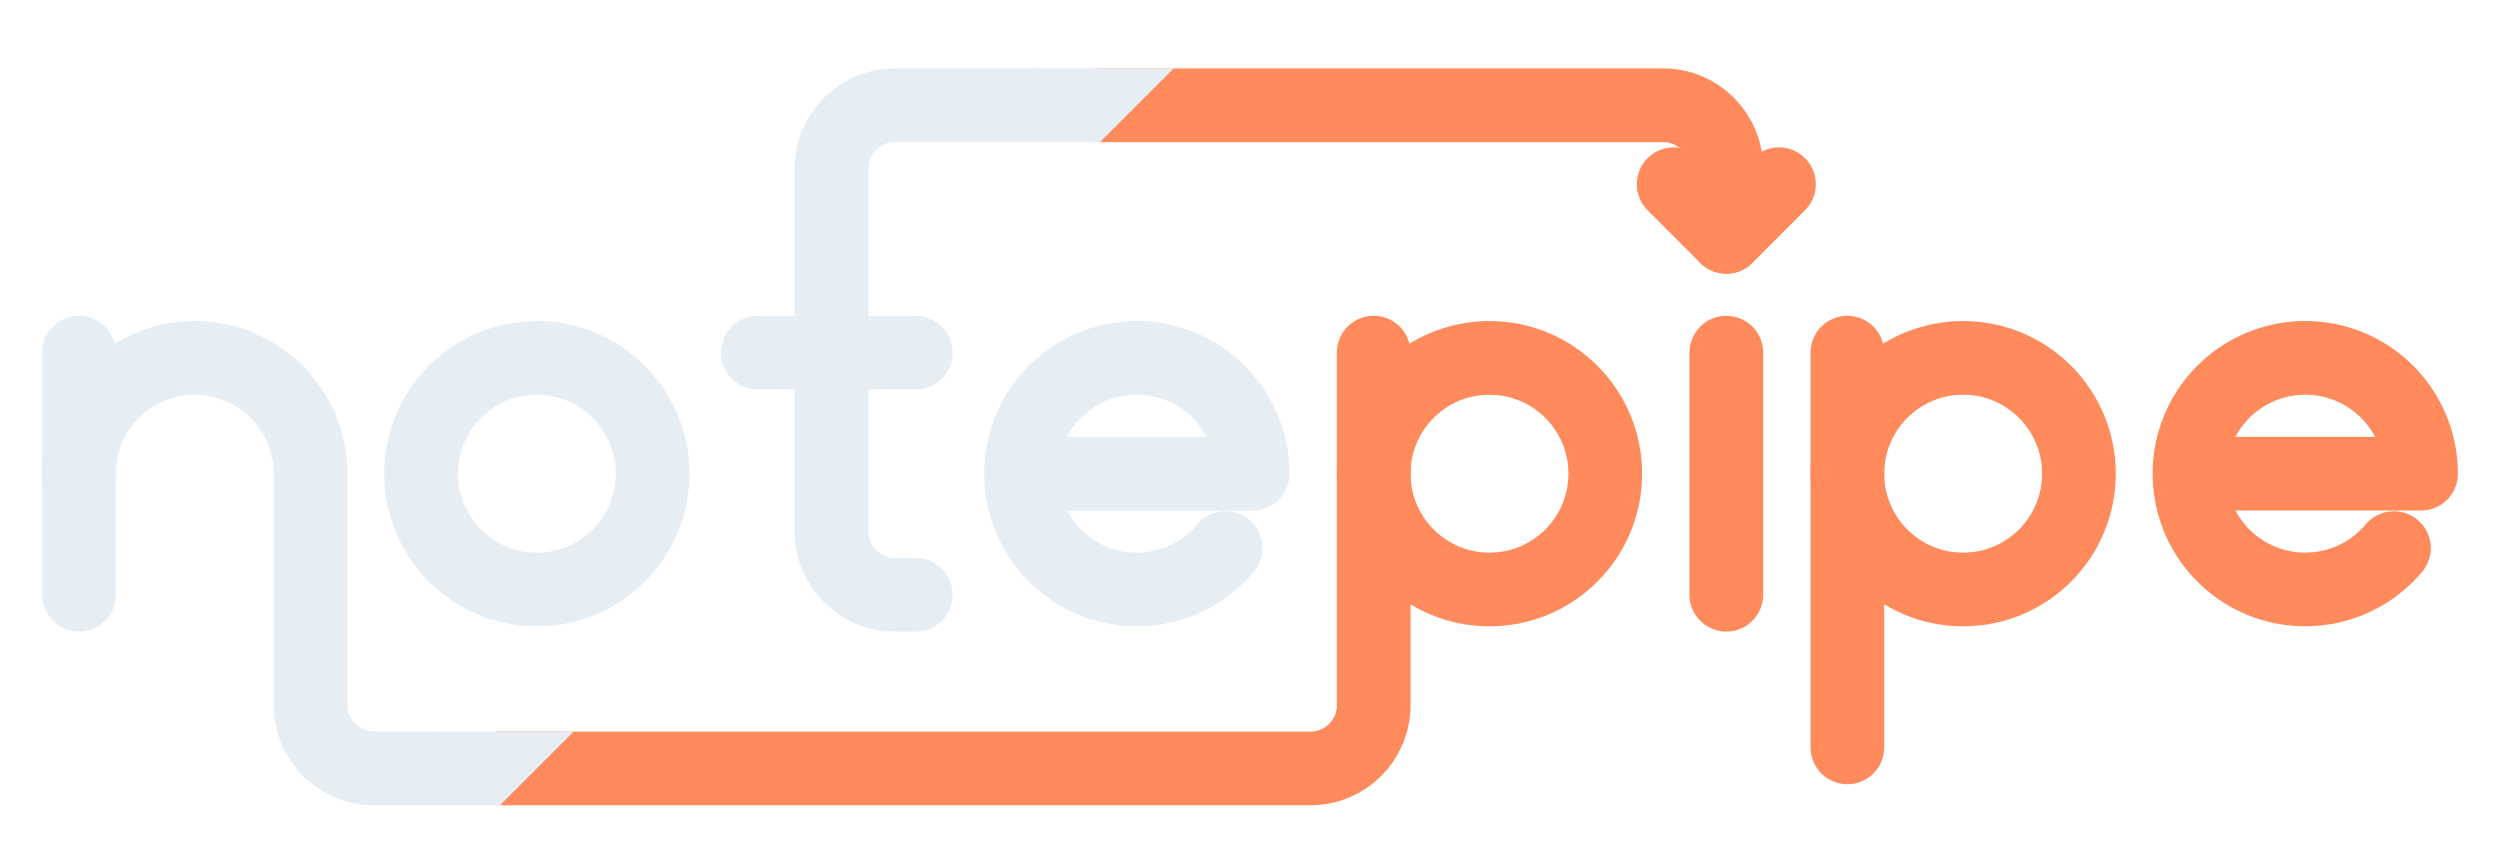
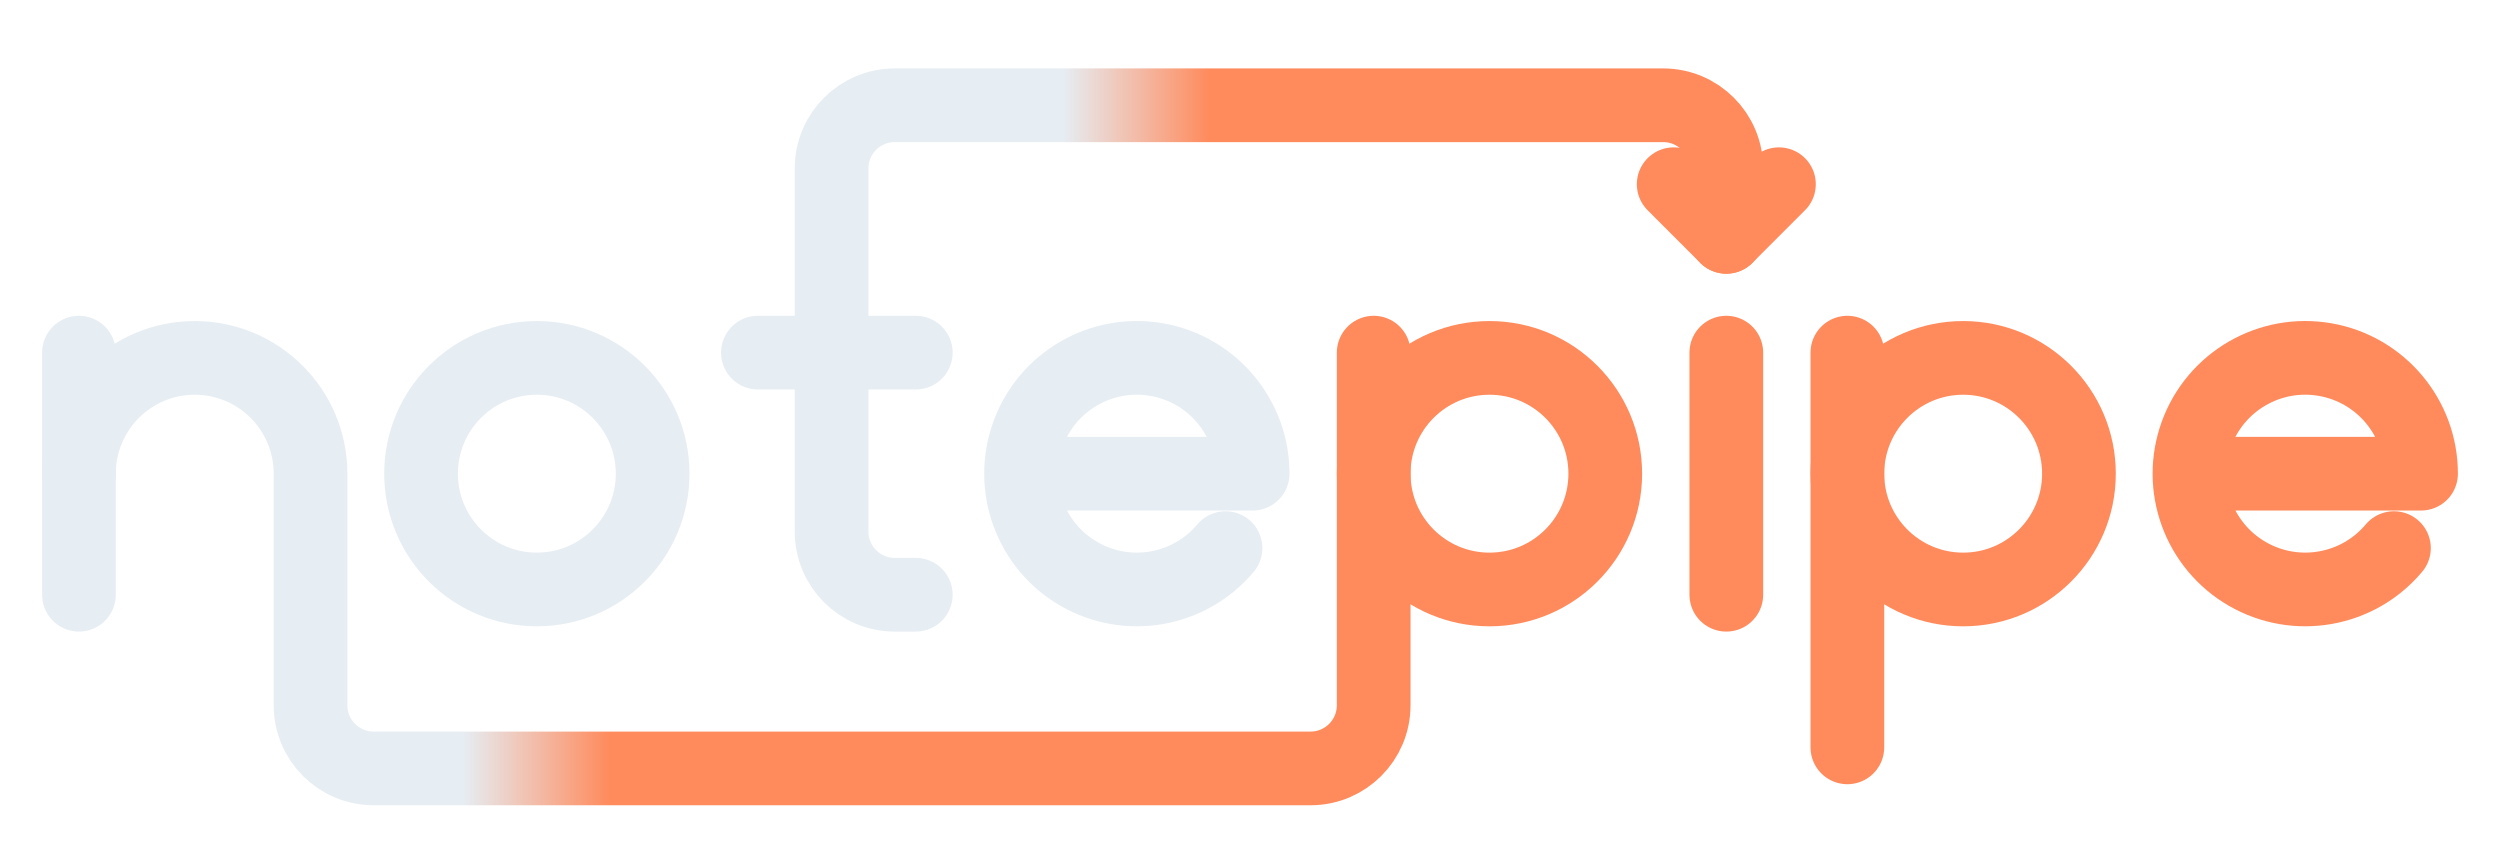
<svg xmlns="http://www.w3.org/2000/svg" width="475" height="164" viewBox="0 0 475 164" role="img" aria-label="notepipe">
+   <defs>
+     <linearGradient id="below" gradientUnits="userSpaceOnUse" x1="88.0" y1="0" x2="116.0" y2="0">
+       <stop offset="0" stop-color="#e6edf3" />
+       <stop offset="1" stop-color="#ff8a5c" />
+     </linearGradient>
+     <linearGradient id="above" gradientUnits="userSpaceOnUse" x1="202.0" y1="0" x2="230.0" y2="0">
+       <stop offset="0" stop-color="#e6edf3" />
+       <stop offset="1" stop-color="#ff8a5c" />
+     </linearGradient>
+   </defs>
  <g fill="none" stroke-width="14" stroke-linecap="round" stroke-linejoin="round">
+     <g stroke="#e6edf3">
+       <path d="M15.0 67.0V113.0" />
+       <path d="M80.0 90.0A22 22 0 1 1 124.0 90.0A22 22 0 1 1 80.0 90.0" />
+       <path d="M144.0 67.0H174.0" />
+       <path d="M194.0 90.0H238.0A22 22 0 1 0 232.85 104.14" />
+     </g>
    <g stroke="#ff8a5c">
-       <path d="M209.0 20H316.0A12 12 0 0 1 328.0 32V45" />
-       <path d="M95.0 146H249.0A12 12 0 0 0 261.0 134V67.0" />
      <path d="M318.0 35L328.0 45L338.0 35" />
      <path d="M261.0 90.0A22 22 0 1 1 305.0 90.0A22 22 0 1 1 261.0 90.0" />
      <path d="M328.0 67.0V113.0" />
      <path d="M351.0 67.0V142" />
      <path d="M351.0 90.0A22 22 0 1 1 395.0 90.0A22 22 0 1 1 351.0 90.0" />
      <path d="M416.0 90.0H460.0A22 22 0 1 0 454.85 104.14" />
    </g>
-     <g stroke="#e6edf3">
-       <path d="M15.0 67.0V113.0" />
-       <path d="M80.0 90.0A22 22 0 1 1 124.0 90.0A22 22 0 1 1 80.0 90.0" />
-       <path d="M144.0 67.0H174.0" />
-       <path d="M194.0 90.0H238.0A22 22 0 1 0 232.85 104.14" />
-       <path d="M15.0 90.0A22 22 0 0 1 59.0 90.0V134A12 12 0 0 0 71.0 146H82.0" />
-       <path d="M174.0 113.0H170.0A12 12 0 0 1 158.0 101.0V32A12 12 0 0 1 170.0 20H196.0" />
-     </g>
-     <path d="M82.0 139.0H109.0L95.0 153.0H82.0Z" fill="#e6edf3" stroke="none" />
-     <path d="M196.0 13.0H223.0L209.0 27.0H196.0Z" fill="#e6edf3" stroke="none" />
+     <path d="M15.0 90.0A22 22 0 0 1 59.0 90.0V134A12 12 0 0 0 71.0 146H249.0A12 12 0 0 0 261.0 134V67.0" stroke="url(#below)" />
+     <path d="M174.0 113.0H170.0A12 12 0 0 1 158.0 101.0V32A12 12 0 0 1 170.0 20H316.0A12 12 0 0 1 328.0 32V45" stroke="url(#above)" />
  </g>
</svg>
